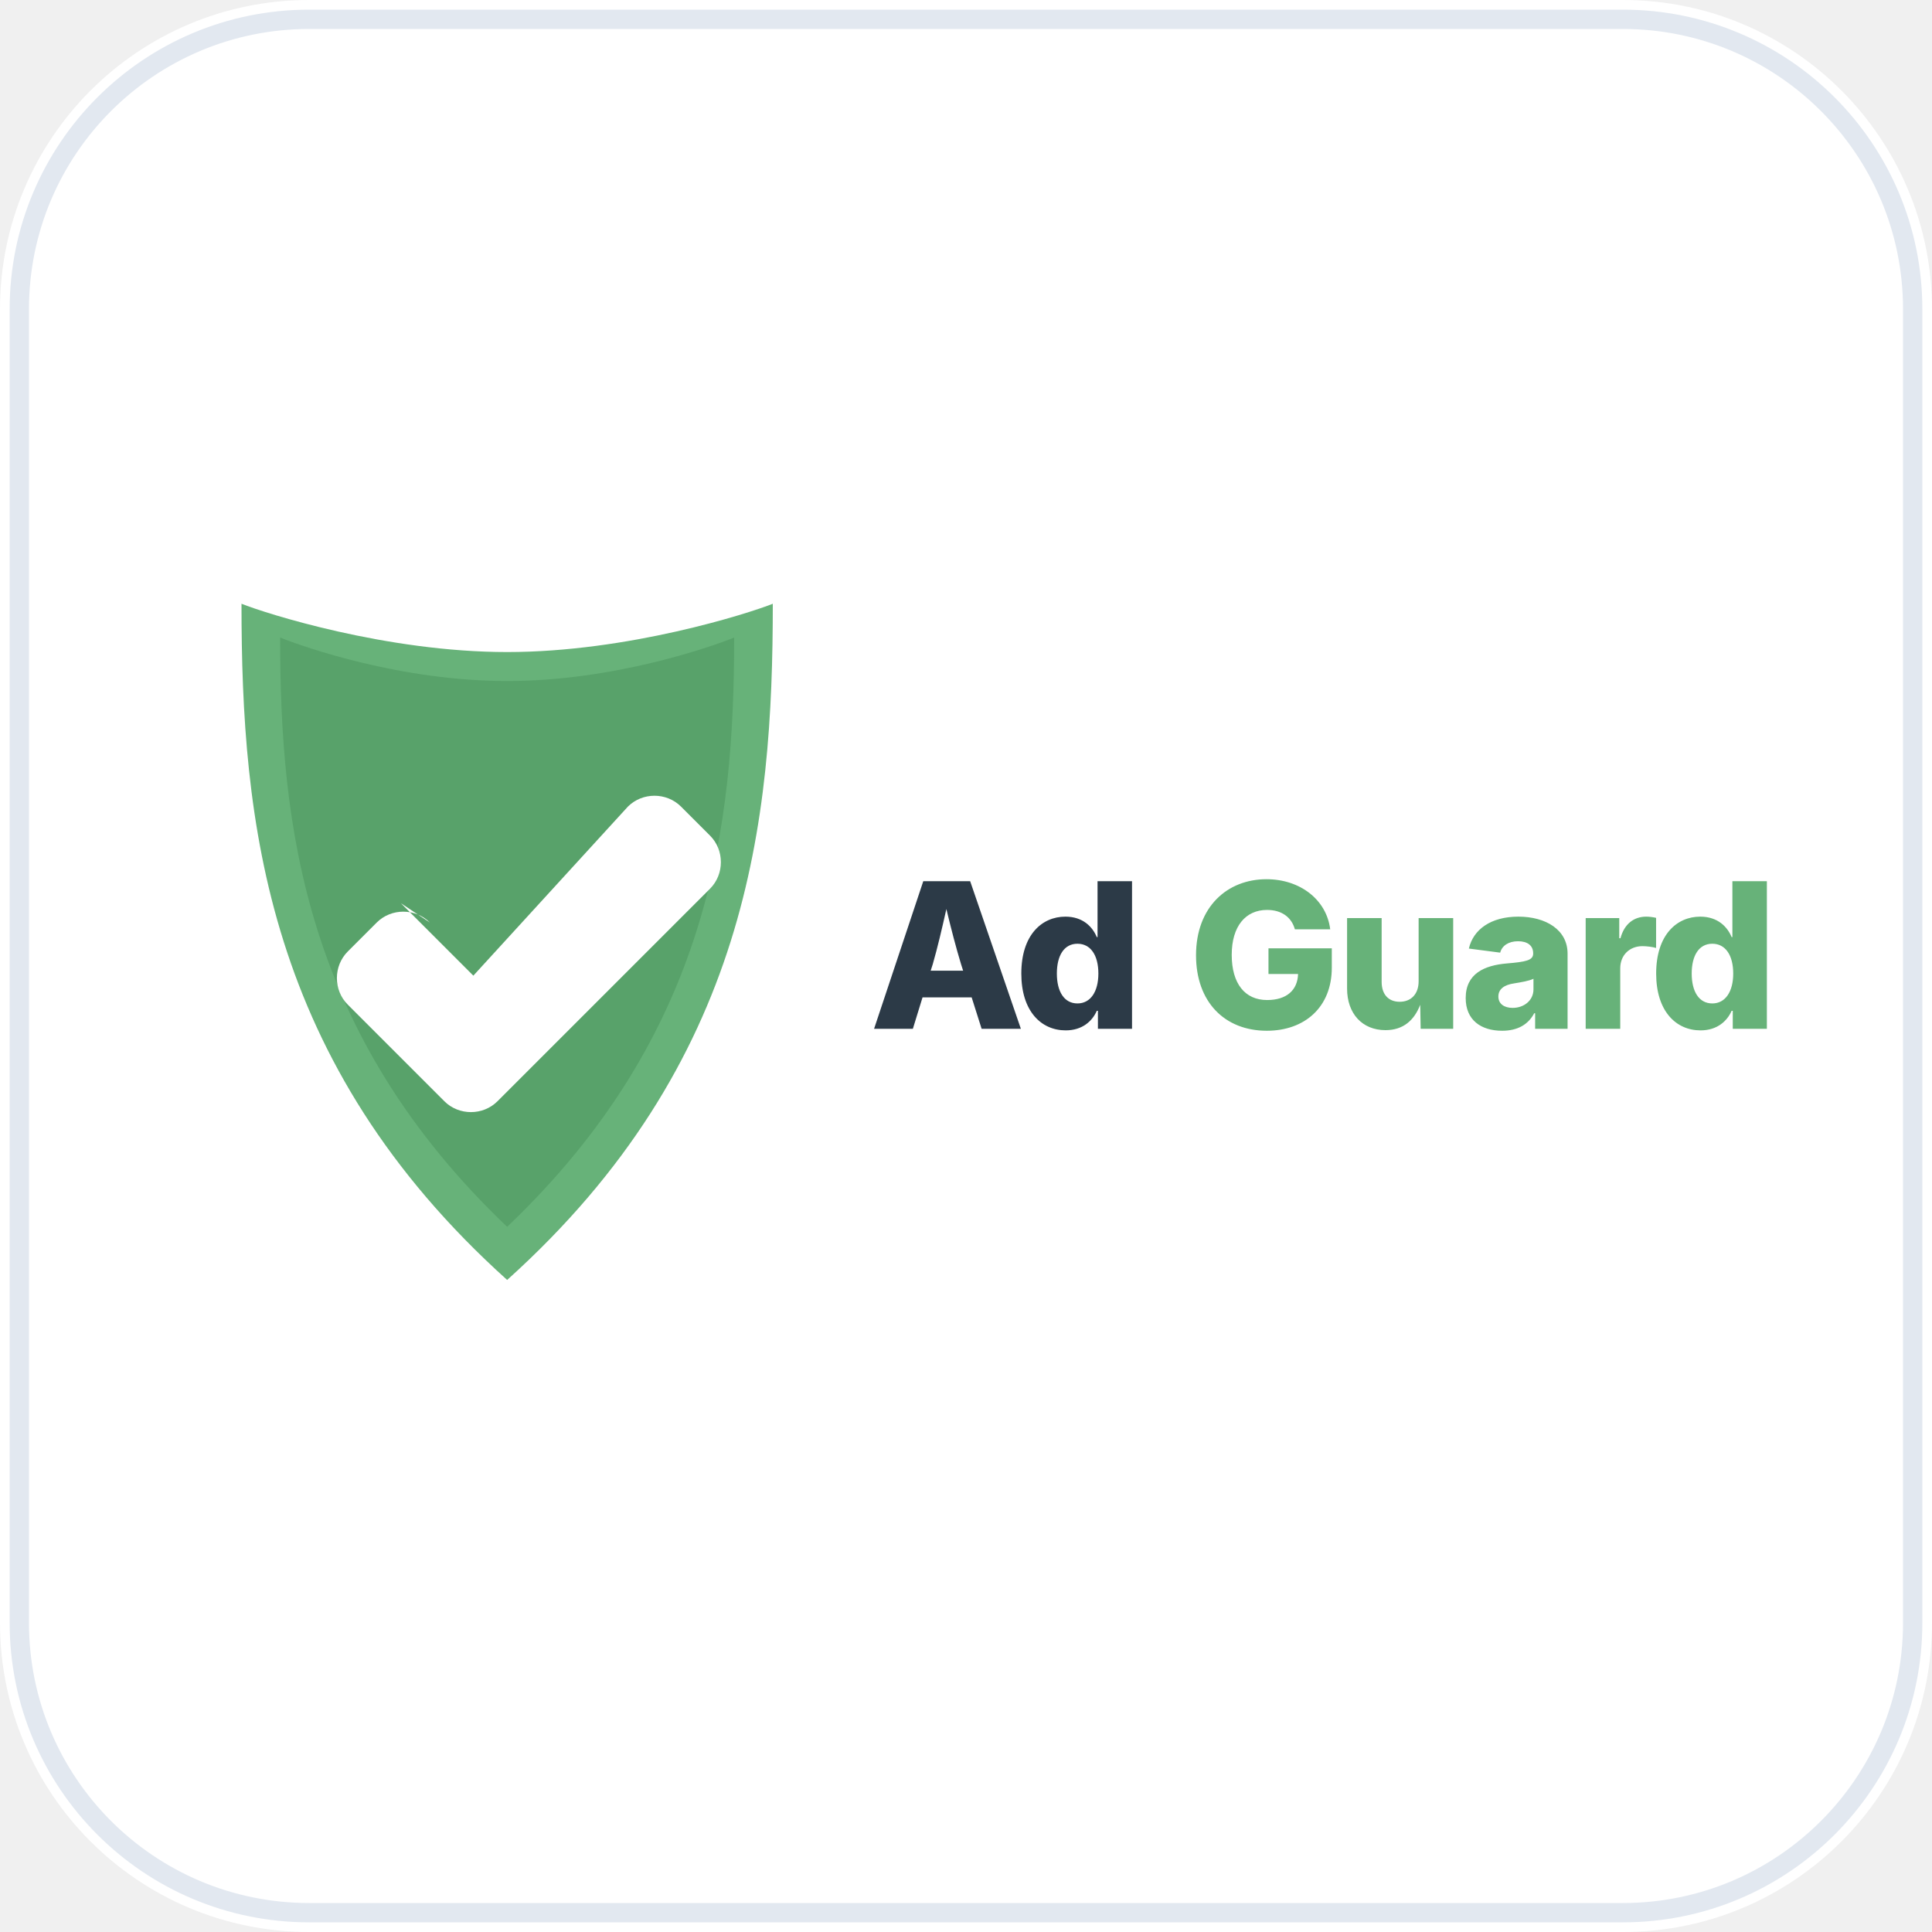
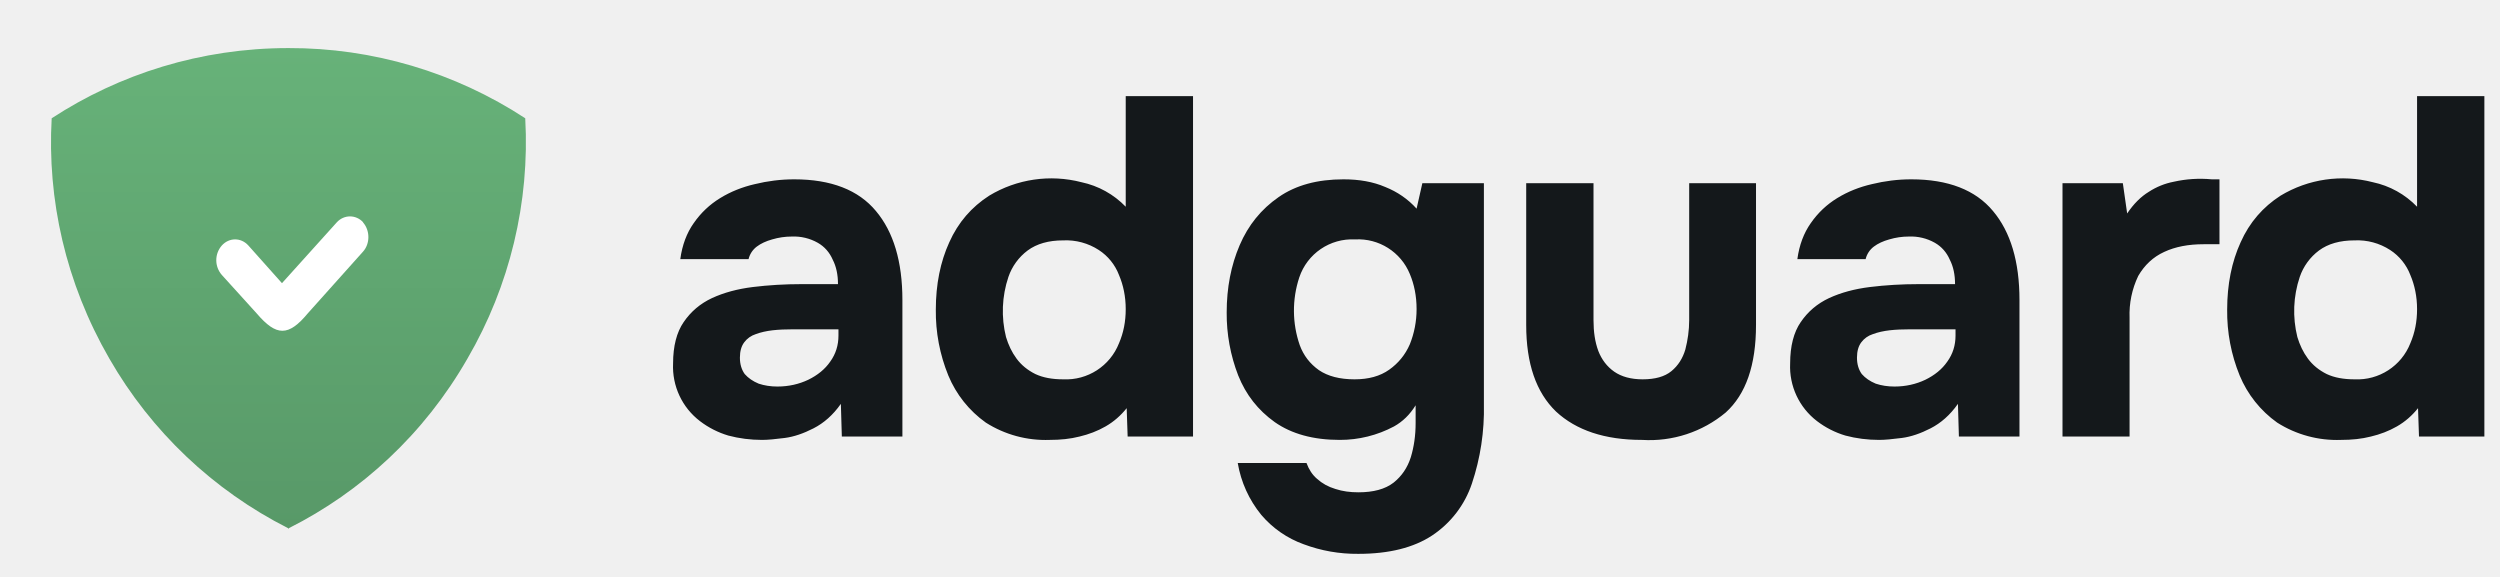
- <svg xmlns="http://www.w3.org/2000/svg" viewBox="0 0 400 400" width="400" height="400">
-   <rect width="400" height="400" rx="64" fill="#FFFFFF" />
-   <rect width="392" height="392" x="4" y="4" rx="60" fill="#FFFFFF" stroke="#E2E8F0" stroke-width="4" />
-   <g transform="translate(35, 125)">
-     <g transform="translate(10, 0)">
-       <path d="M 60,10 C 85,10 110,2 115,0 C 115,45 110,95 60,140 C 10,95 5,45 5,0 C 10,2 35,10 60,10 Z" fill="#67B279" />
-       <path d="M 60,16 C 82,16 102,9 107,7 C 107,46 102,89 60,129 C 18,89 13,46 13,7 C 18,9 38,16 60,16 Z" fill="#58A26A" />
-       <path d="M 38,62 L 53,77 L 85,42 C 88,39 93,39 96,42 L 102,48 C 105,51 105,56 102,59 L 58,103 C 55,106 50,106 47,103 L 27,83 C 24,80 24,75 27,72 L 33,66 C 36,63 41,63 44,66 Z" fill="#FFFFFF" />
-     </g>
-     <g transform="translate(145, 88)">
-       <text font-family="-apple-system, BlinkMacSystemFont, 'Inter', 'Segoe UI', Roboto, sans-serif" font-weight="800" font-size="42" letter-spacing="-1">
-         <tspan fill="#2C3A47">Ad</tspan>
-         <tspan fill="#67B279">Guard</tspan>
-       </text>
-     </g>
-   </g>
+ <svg xmlns="http://www.w3.org/2000/svg" viewBox="0 0 104 24" width="104" height="24" fill="none">
+   <path fill="url(#adguard-logo-gradient)" fill-rule="evenodd" d="M12 2C8.35 2 4.97 3.08 2.15 4.92c-.19 3.36.57 6.83 2.4 10a17.89 17.89 0 0 0 7.43 7.05L12 22l.02-.03c3-1.51 5.62-3.9 7.43-7.06a17.89 17.89 0 0 0 2.4-9.99A17.89 17.89 0 0 0 12 2Z" clip-rule="evenodd" />
+   <path fill="#fff" fill-rule="evenodd" d="M15.1 9.25c.3.34.3.89 0 1.22l-2.3 2.57c-.8.96-1.3.96-2.12 0l-1.45-1.6a.93.93 0 0 1 0-1.23c.3-.33.79-.34 1.1 0l1.4 1.57 2.28-2.53c.3-.33.8-.33 1.1 0Z" clip-rule="evenodd" />
+   <path fill="#14181B" d="M97.39 18.3a4.63 4.63 0 0 1-2.66-.72 4.53 4.53 0 0 1-1.56-1.96 7.02 7.02 0 0 1-.52-2.74c0-1.05.19-1.99.56-2.8.37-.83.93-1.47 1.66-1.94a5 5 0 0 1 3.84-.56 3.58 3.58 0 0 1 1.84 1.02V4h2.8v14.16h-2.72l-.04-1.18c-.24.3-.53.56-.88.76-.33.19-.7.33-1.08.42-.39.1-.8.14-1.24.14Zm.56-2.52a2.37 2.37 0 0 0 2.32-1.5c.19-.44.28-.91.28-1.42 0-.52-.1-1-.28-1.42a2.15 2.15 0 0 0-.84-1.04 2.5 2.5 0 0 0-1.48-.4c-.61 0-1.1.14-1.48.42a2.3 2.3 0 0 0-.8 1.1 4.46 4.46 0 0 0-.1 2.5c.1.33.24.63.44.9s.46.48.78.64c.32.15.7.22 1.16.22ZM85.8 18.16V7.62h2.51l.18 1.26c.27-.4.57-.7.9-.9a2.9 2.9 0 0 1 1.04-.42 5.05 5.05 0 0 1 1.58-.1h.32v2.7h-.66c-.62 0-1.17.1-1.64.32-.46.21-.82.55-1.08 1a3.7 3.7 0 0 0-.36 1.74v4.94h-2.8ZM78.17 18.3c-.48 0-.95-.06-1.4-.18a3.66 3.66 0 0 1-1.18-.6 2.85 2.85 0 0 1-1.12-2.4c0-.72.15-1.3.44-1.72.3-.44.69-.77 1.18-1 .5-.23 1.06-.38 1.7-.46.65-.08 1.33-.12 2.02-.12h1.52c0-.39-.07-.73-.22-1.02-.13-.3-.34-.54-.62-.7a2.02 2.02 0 0 0-1.08-.26c-.28 0-.55.04-.82.12-.25.07-.47.17-.64.3a.92.92 0 0 0-.34.52h-2.84c.08-.59.27-1.09.56-1.5.3-.43.66-.77 1.1-1.04.44-.27.92-.46 1.44-.58.53-.13 1.08-.2 1.64-.2 1.53 0 2.67.44 3.4 1.32.73.87 1.1 2.1 1.1 3.7v5.68h-2.52l-.04-1.36c-.33.47-.71.8-1.14 1.02-.41.21-.81.35-1.2.4-.39.05-.7.08-.94.08Zm.64-2.22c.47 0 .9-.1 1.28-.28.39-.19.7-.44.92-.76.23-.32.34-.68.34-1.08v-.26h-1.92c-.28 0-.55.01-.82.04-.25.03-.49.08-.7.16a.96.96 0 0 0-.48.34c-.12.16-.18.37-.18.64s.07.5.2.68c.15.17.34.3.58.4.24.08.5.12.78.12ZM68.3 18.3c-1.54 0-2.73-.4-3.57-1.18-.83-.8-1.24-2-1.24-3.6v-5.9h2.8v5.7c0 .48.06.9.2 1.28.14.36.36.65.66.86.3.21.7.32 1.18.32.52 0 .92-.11 1.2-.34.28-.23.47-.53.58-.9.1-.39.16-.8.16-1.22v-5.7h2.78v5.9c0 1.67-.42 2.88-1.26 3.64a4.95 4.95 0 0 1-3.48 1.14ZM56.5 23.04a6.3 6.3 0 0 1-2.27-.4 4.16 4.16 0 0 1-1.76-1.22 4.62 4.62 0 0 1-.98-2.16h2.86c.1.27.24.49.44.66.21.19.46.33.76.42.3.1.62.14.96.14.62 0 1.11-.13 1.46-.4.34-.27.58-.62.72-1.06.13-.43.2-.9.2-1.42v-.74c-.24.39-.54.68-.9.88a4.77 4.77 0 0 1-2.26.56c-1.1 0-2-.25-2.7-.74-.7-.5-1.2-1.14-1.52-1.94a7.1 7.1 0 0 1-.48-2.62c0-1.03.18-1.96.54-2.8.36-.84.9-1.5 1.62-2 .72-.5 1.62-.74 2.7-.74.65 0 1.23.1 1.74.32.5.2.94.5 1.3.9l.24-1.06h2.56v9.2a9.7 9.7 0 0 1-.5 3.3 4.18 4.18 0 0 1-1.66 2.16c-.76.5-1.78.76-3.06.76Zm-.15-7.26c.58 0 1.06-.13 1.44-.4.38-.27.67-.62.86-1.06.18-.45.28-.94.28-1.46 0-.55-.1-1.03-.28-1.46a2.32 2.32 0 0 0-2.28-1.44 2.32 2.32 0 0 0-2.32 1.58 4.4 4.4 0 0 0 .02 2.82c.16.43.42.77.8 1.04.37.25.86.38 1.48.38ZM43.67 18.3a4.63 4.63 0 0 1-2.66-.72 4.53 4.53 0 0 1-1.56-1.96 7.02 7.02 0 0 1-.52-2.74c0-1.05.19-1.99.56-2.8.37-.83.93-1.47 1.66-1.94a5 5 0 0 1 3.84-.56 3.59 3.59 0 0 1 1.84 1.02V4h2.8v14.16h-2.72l-.04-1.18c-.24.3-.53.56-.88.76-.33.19-.7.33-1.08.42-.39.1-.8.14-1.24.14Zm.56-2.52a2.37 2.37 0 0 0 2.32-1.5c.19-.44.28-.91.28-1.42 0-.52-.1-1-.28-1.42a2.16 2.16 0 0 0-.84-1.04 2.5 2.5 0 0 0-1.48-.4c-.61 0-1.1.14-1.48.42a2.3 2.3 0 0 0-.8 1.1 4.46 4.46 0 0 0-.1 2.5c.1.33.24.63.44.9s.46.48.78.64c.32.15.7.22 1.16.22ZM31.7 18.3c-.48 0-.95-.06-1.4-.18a3.66 3.66 0 0 1-1.18-.6 2.85 2.85 0 0 1-1.12-2.4c0-.72.15-1.3.44-1.72.3-.44.69-.77 1.18-1 .5-.23 1.06-.38 1.7-.46.65-.08 1.33-.12 2.02-.12h1.52c0-.39-.07-.73-.22-1.02-.13-.3-.34-.54-.62-.7a2.02 2.02 0 0 0-1.08-.26c-.28 0-.55.04-.82.12-.25.07-.47.17-.64.3a.92.92 0 0 0-.34.52H28.3c.08-.59.27-1.09.56-1.5.3-.43.66-.77 1.1-1.04.44-.27.92-.46 1.44-.58.53-.13 1.08-.2 1.64-.2 1.53 0 2.67.44 3.4 1.32.73.87 1.1 2.1 1.1 3.7v5.68h-2.52l-.04-1.36c-.33.47-.71.8-1.14 1.02-.41.21-.81.35-1.2.4-.39.05-.7.08-.94.08Zm.64-2.22c.47 0 .9-.1 1.28-.28.39-.19.7-.44.92-.76.23-.32.34-.68.34-1.08v-.26h-1.92c-.28 0-.55.01-.82.04-.25.03-.49.08-.7.16a.96.96 0 0 0-.48.34c-.12.16-.18.37-.18.64s.07.5.2.68c.15.17.34.3.58.4.24.08.5.12.78.12Z" />
+   <defs>
+     <linearGradient id="adguard-logo-gradient" x1="12" x2="12" y1="2" y2="22" gradientUnits="userSpaceOnUse">
+       <stop stop-color="#67B279" />
+       <stop offset="1" stop-color="#589968" />
+     </linearGradient>
+   </defs>
</svg>
